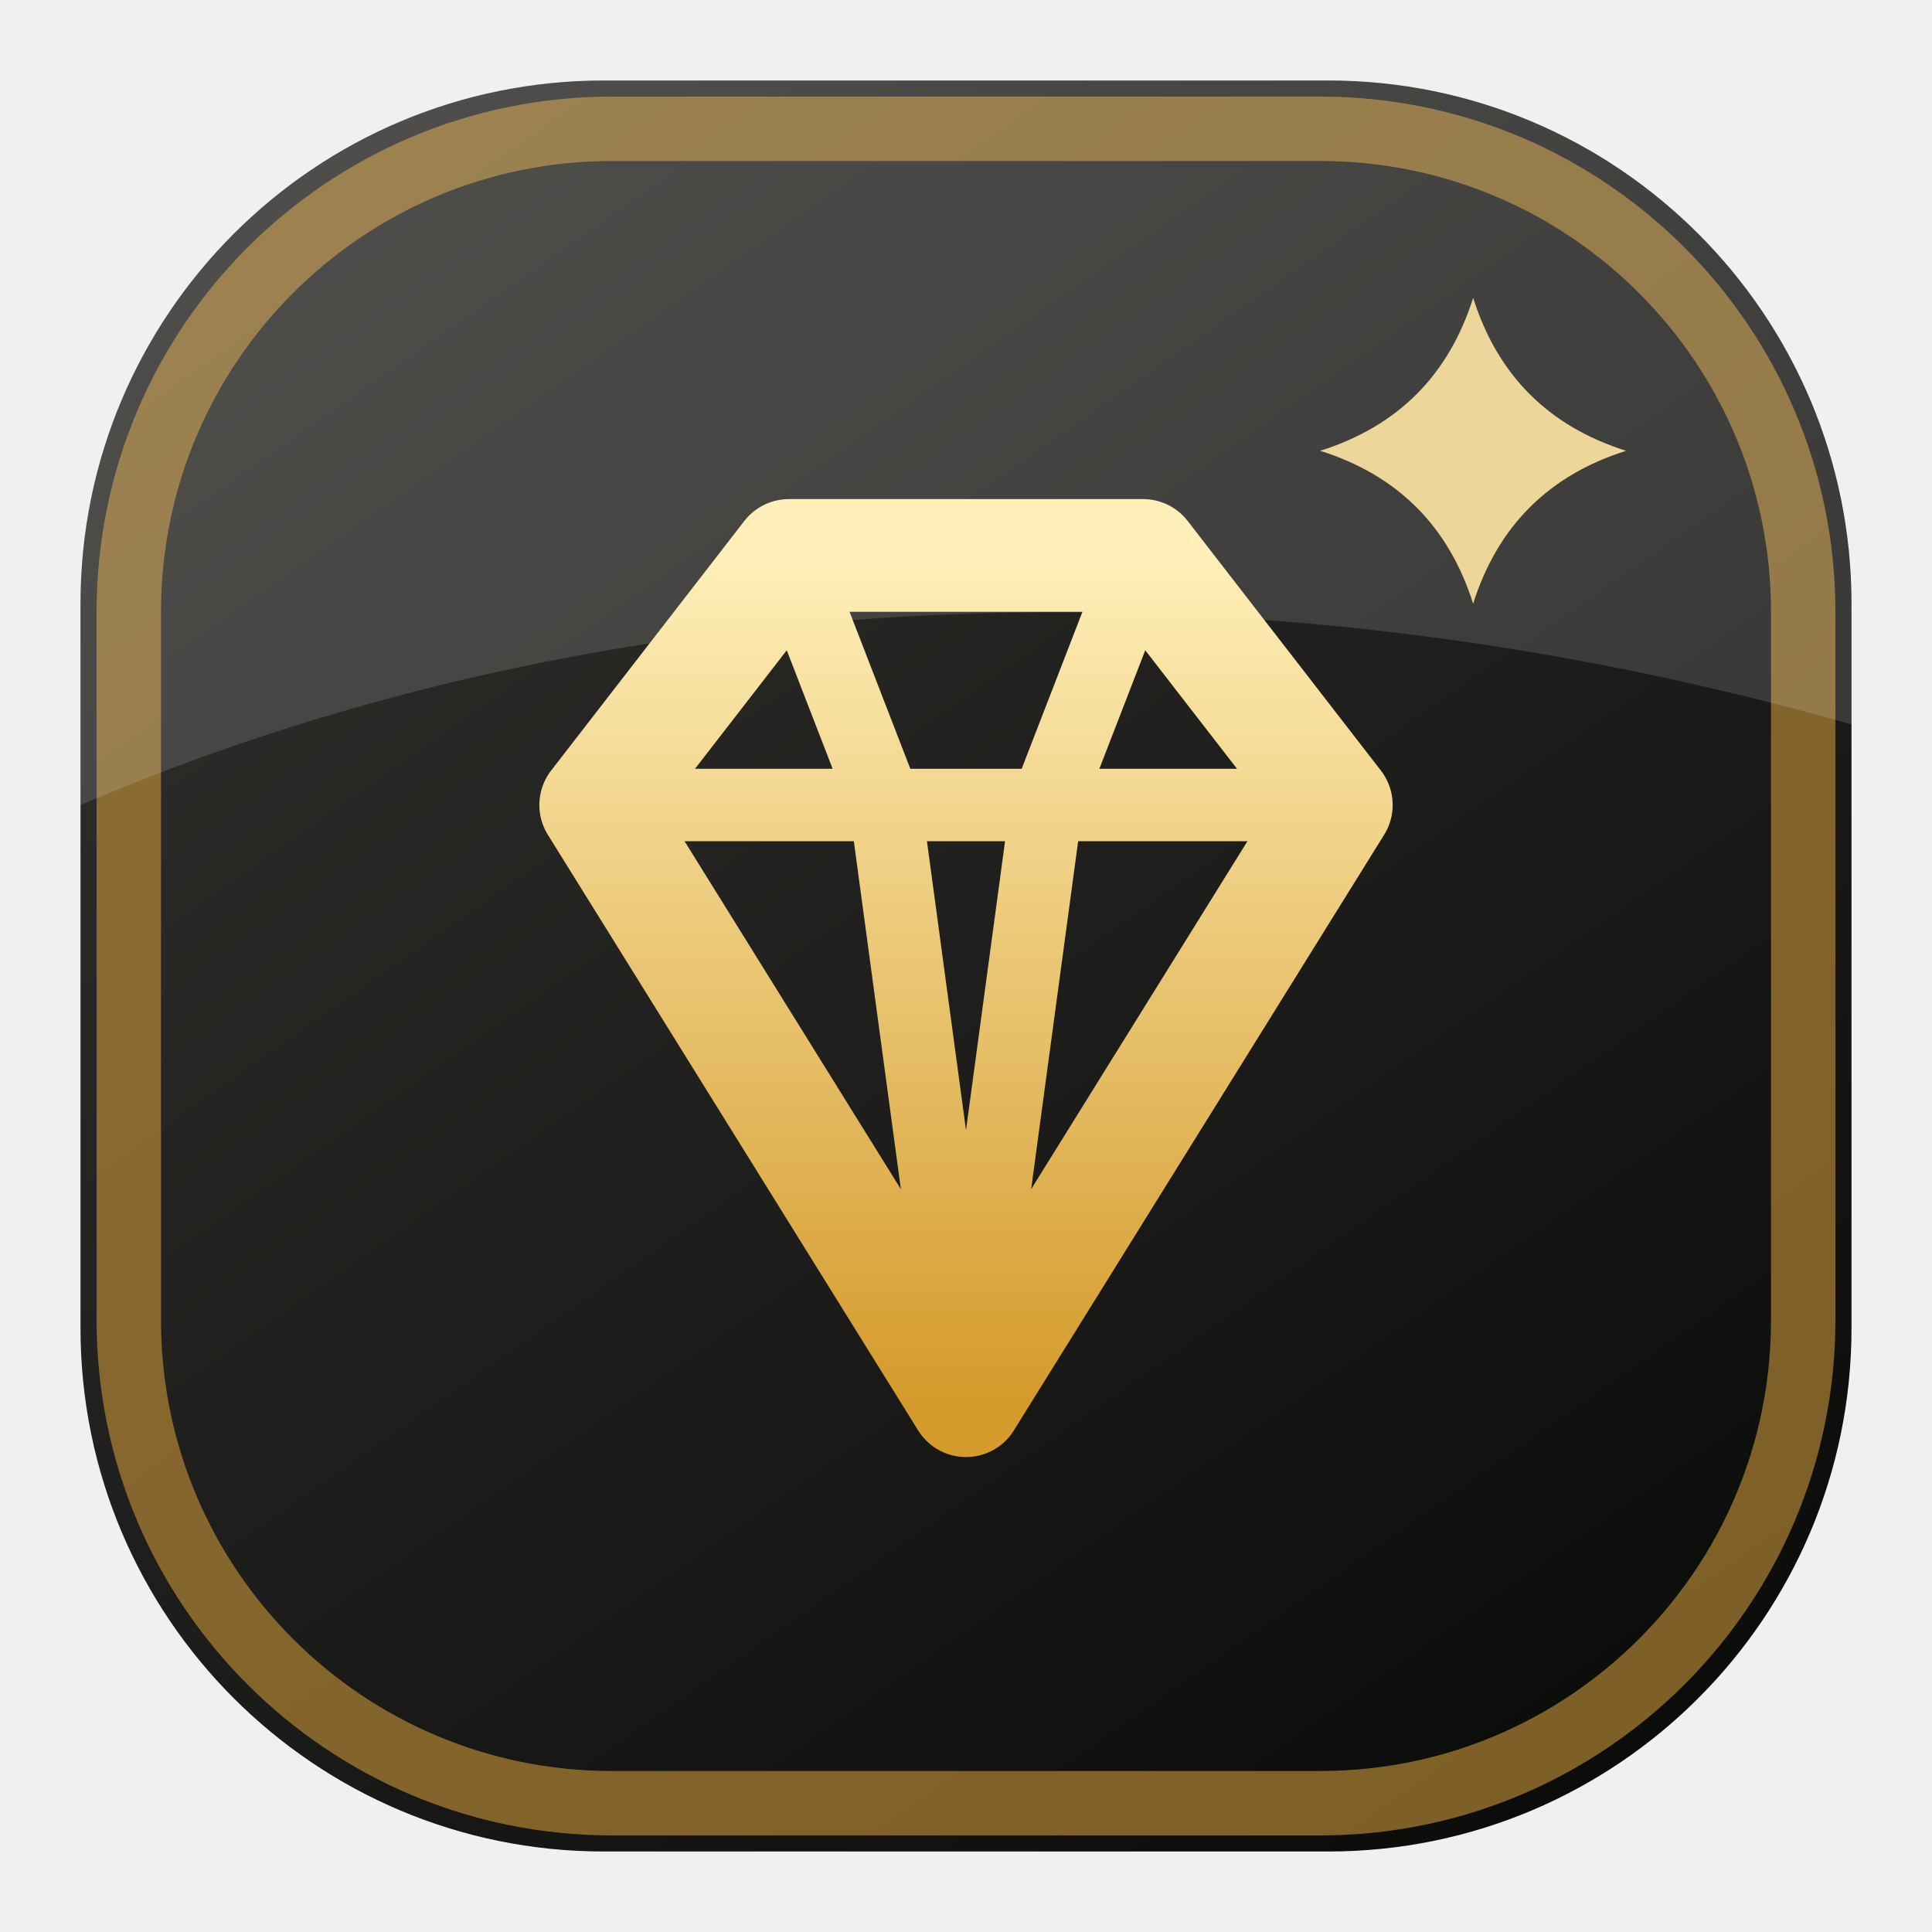
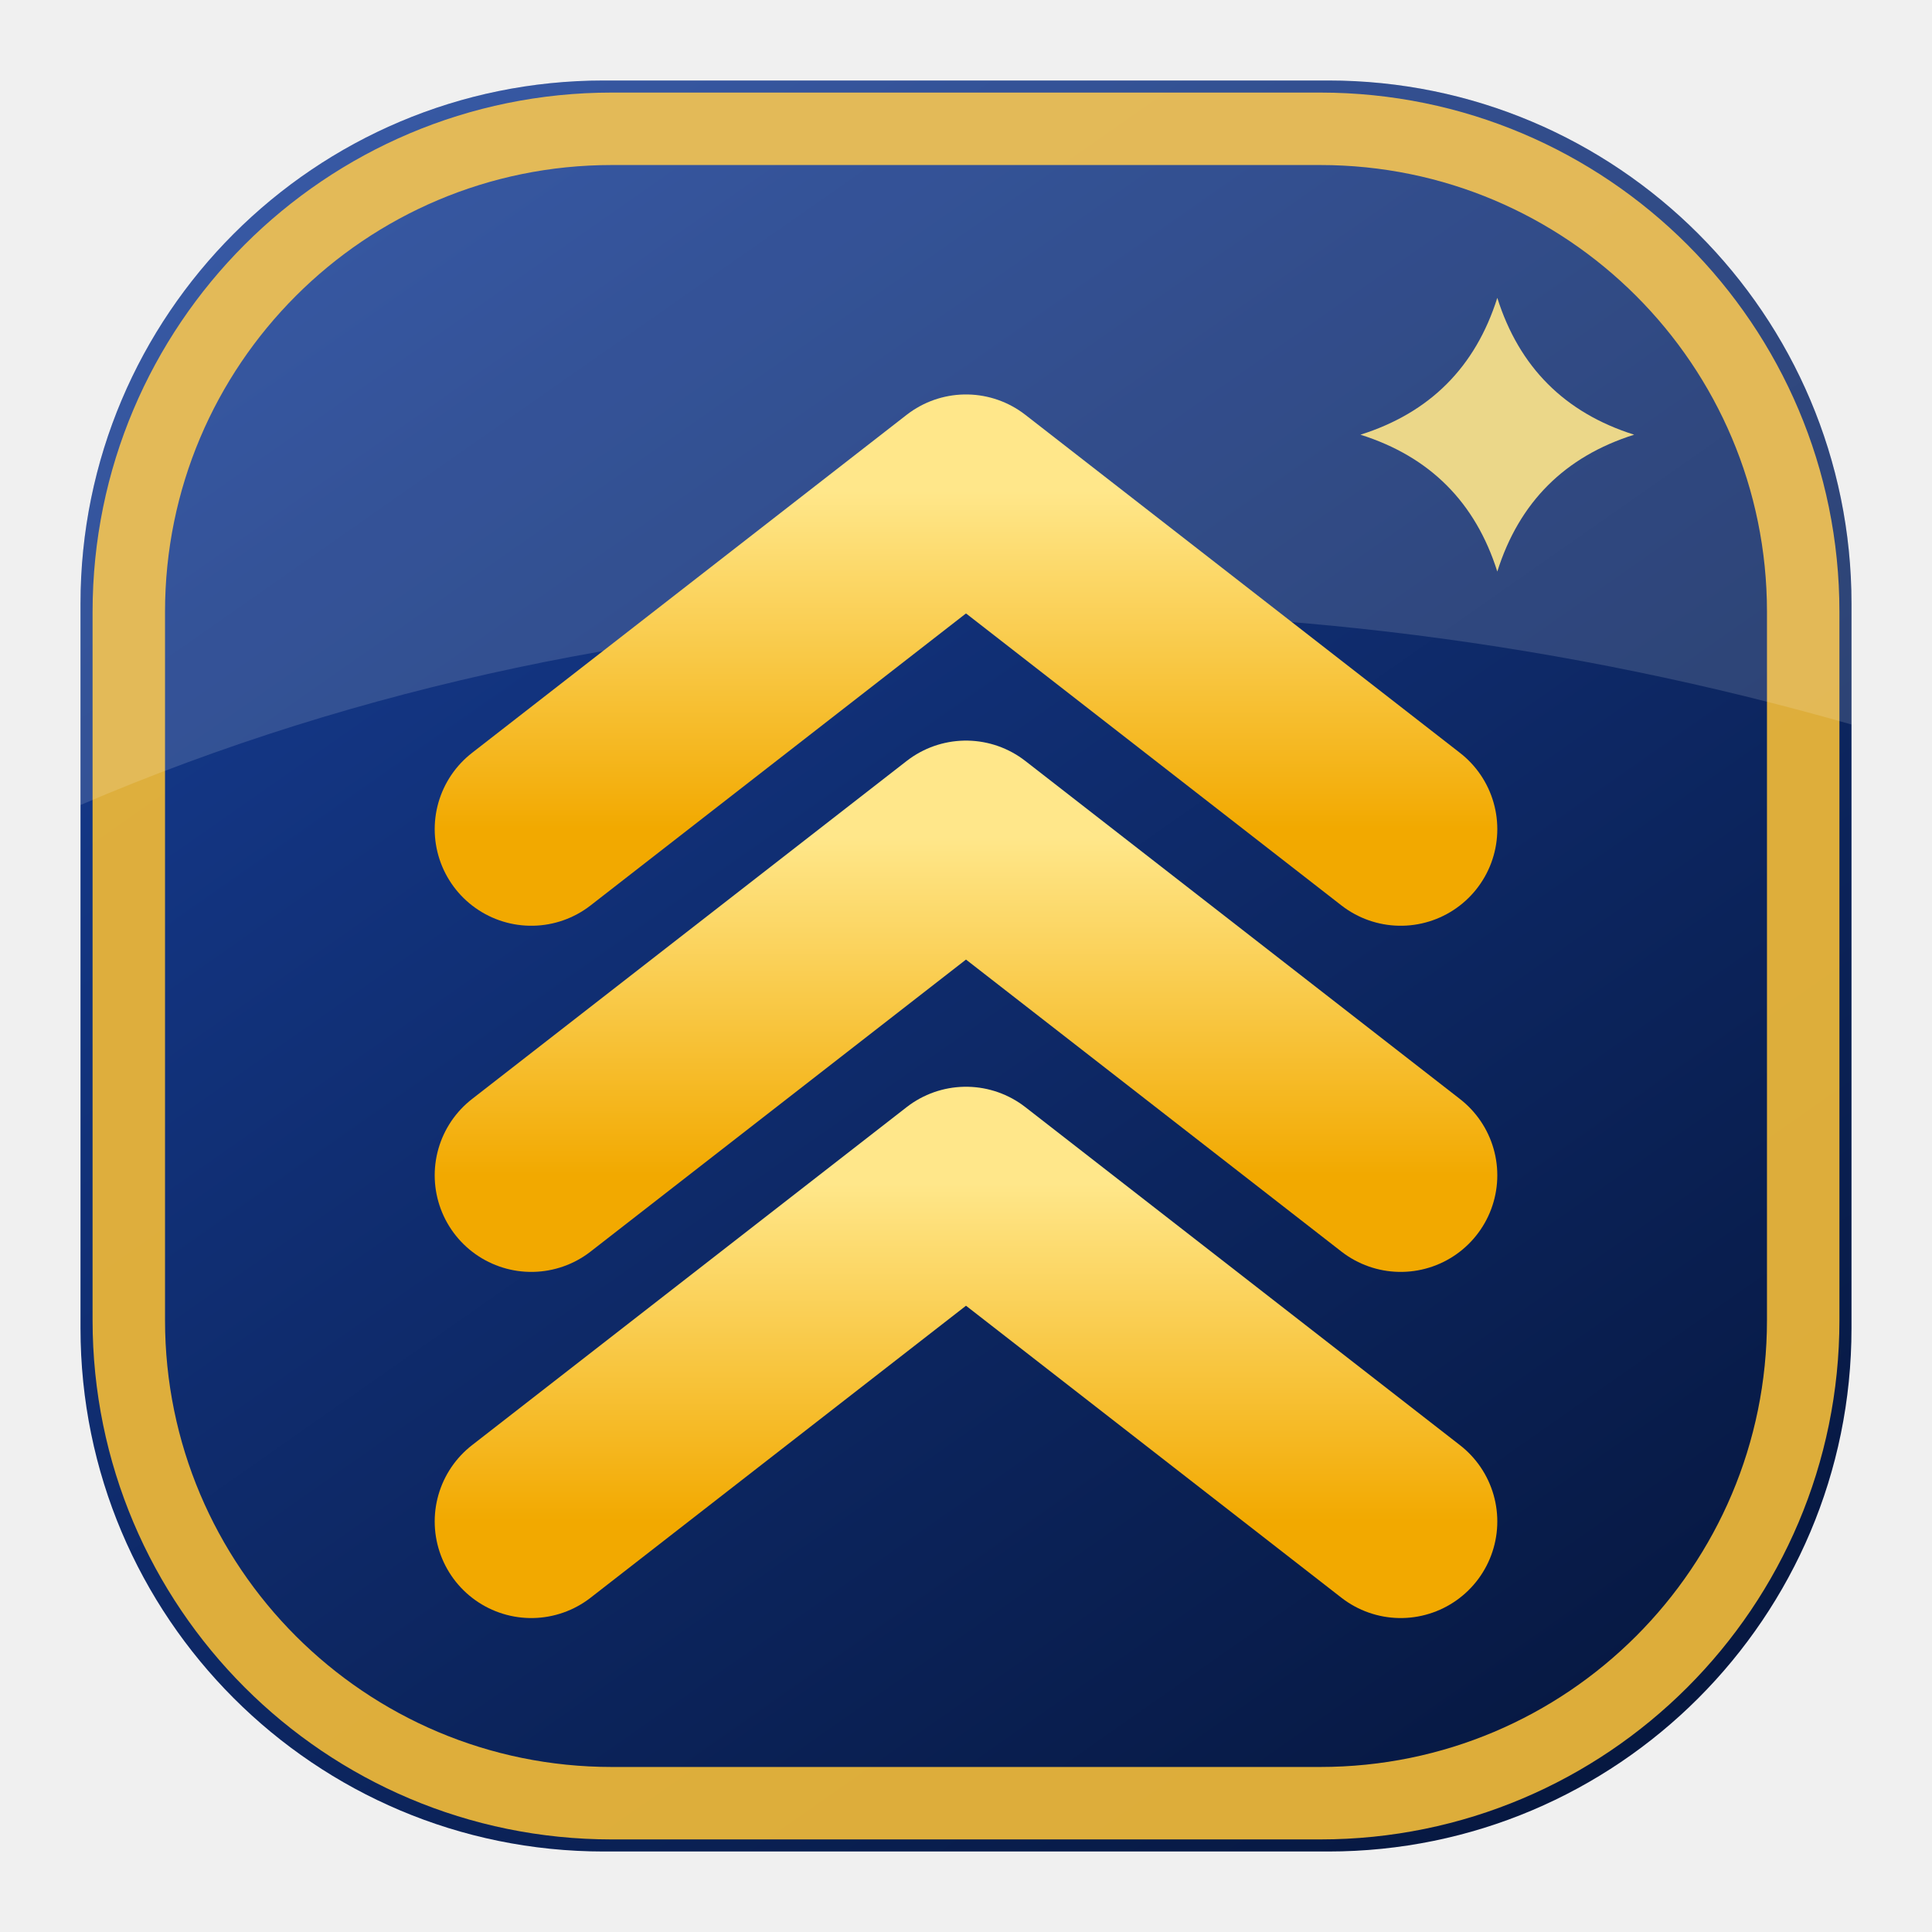
- <svg xmlns="http://www.w3.org/2000/svg" width="48" height="48" viewBox="0 0 24 24" role="img" aria-label="Тариф «Бизнес»: платное продвижение поставщика в каталоге">
+ <svg xmlns="http://www.w3.org/2000/svg" width="48" height="48" viewBox="0 0 24 24" role="img" aria-label="Тариф «Бизнес»: платная подписка и продвижение на площадке, не знак надёжности">
  <defs>
    <linearGradient id="plan-business-t" x1="0.15" y1="0" x2="0.85" y2="1">
-       <stop offset="0" stop-color="#33322F" />
-       <stop offset="1" stop-color="#0B0B0A" />
+       <stop offset="0" stop-color="#173E96" />
+       <stop offset="1" stop-color="#06173F" />
    </linearGradient>
    <linearGradient id="plan-business-gold" x1="0" y1="0" x2="0" y2="1">
-       <stop offset="0" stop-color="#FFEFB8" />
-       <stop offset="1" stop-color="#D49B2C" />
+       <stop offset="0" stop-color="#FFE78A" />
+       <stop offset="1" stop-color="#F2A900" />
    </linearGradient>
    <linearGradient id="plan-business-s" x1="0" y1="0" x2="1" y2="0">
      <stop offset="0" stop-color="#FFFFFF" stop-opacity="0" />
      <stop offset="0.5" stop-color="#FFFFFF" stop-opacity="0.6" />
      <stop offset="1" stop-color="#FFFFFF" stop-opacity="0" />
    </linearGradient>
    <clipPath id="plan-business-c">
      <rect x="1" y="1" width="22" height="22" rx="6.5" />
    </clipPath>
  </defs>
  <rect x="1" y="1" width="22" height="22" rx="6.5" fill="url(#plan-business-t)" />
-   <rect x="1.6" y="1.6" width="20.8" height="20.8" rx="6" fill="none" stroke="#C9963A" stroke-opacity="0.6" stroke-width="0.8" />
+   <rect x="1.6" y="1.6" width="20.8" height="20.8" rx="6" fill="none" stroke="#E8B53A" stroke-opacity="0.95" stroke-width="0.9" />
  <path d="M1 7.5A6.5 6.5 0 0 1 7.5 1h9A6.5 6.5 0 0 1 23 7.5V9C16 7 8 7 1 10Z" fill="#FFFFFF" opacity="0.14" />
-   <g>
-     <g fill="none" stroke="url(#plan-business-gold)" stroke-linejoin="round" stroke-linecap="round">
-       <path d="M7.4 10 9.8 6.9h4.4l2.4 3.1L12 17.4Z" stroke-width="1.4" />
-       <path d="M7.4 10h9.2M9.8 6.9 11 10l1 7.4 1-7.4 1.2-3.1" stroke-width="0.9" />
-     </g>
-     <path d="M18.3 3.7Q18.756 5.144 20.2 5.6Q18.756 6.056 18.3 7.5Q17.844 6.056 16.4 5.6Q17.844 5.144 18.3 3.7Z" fill="#FFE7A3" opacity="0.9" />
+   <g fill="none" stroke="url(#plan-business-gold)" stroke-width="2.4" stroke-linecap="round" stroke-linejoin="round">
+     <path d="M6.6 10.3 12 6.1 17.4 10.3" />
+     <path d="M6.6 14.6 12 10.4 17.4 14.6" />
+     <path d="M6.6 18.9 12 14.7 17.4 18.9" />
  </g>
+   <path d="M18.6 3.7Q19.008 4.992 20.3 5.4Q19.008 5.808 18.6 7.1Q18.192 5.808 16.9 5.4Q18.192 4.992 18.6 3.7Z" fill="#FFE78A" opacity="0.9" />
</svg>
